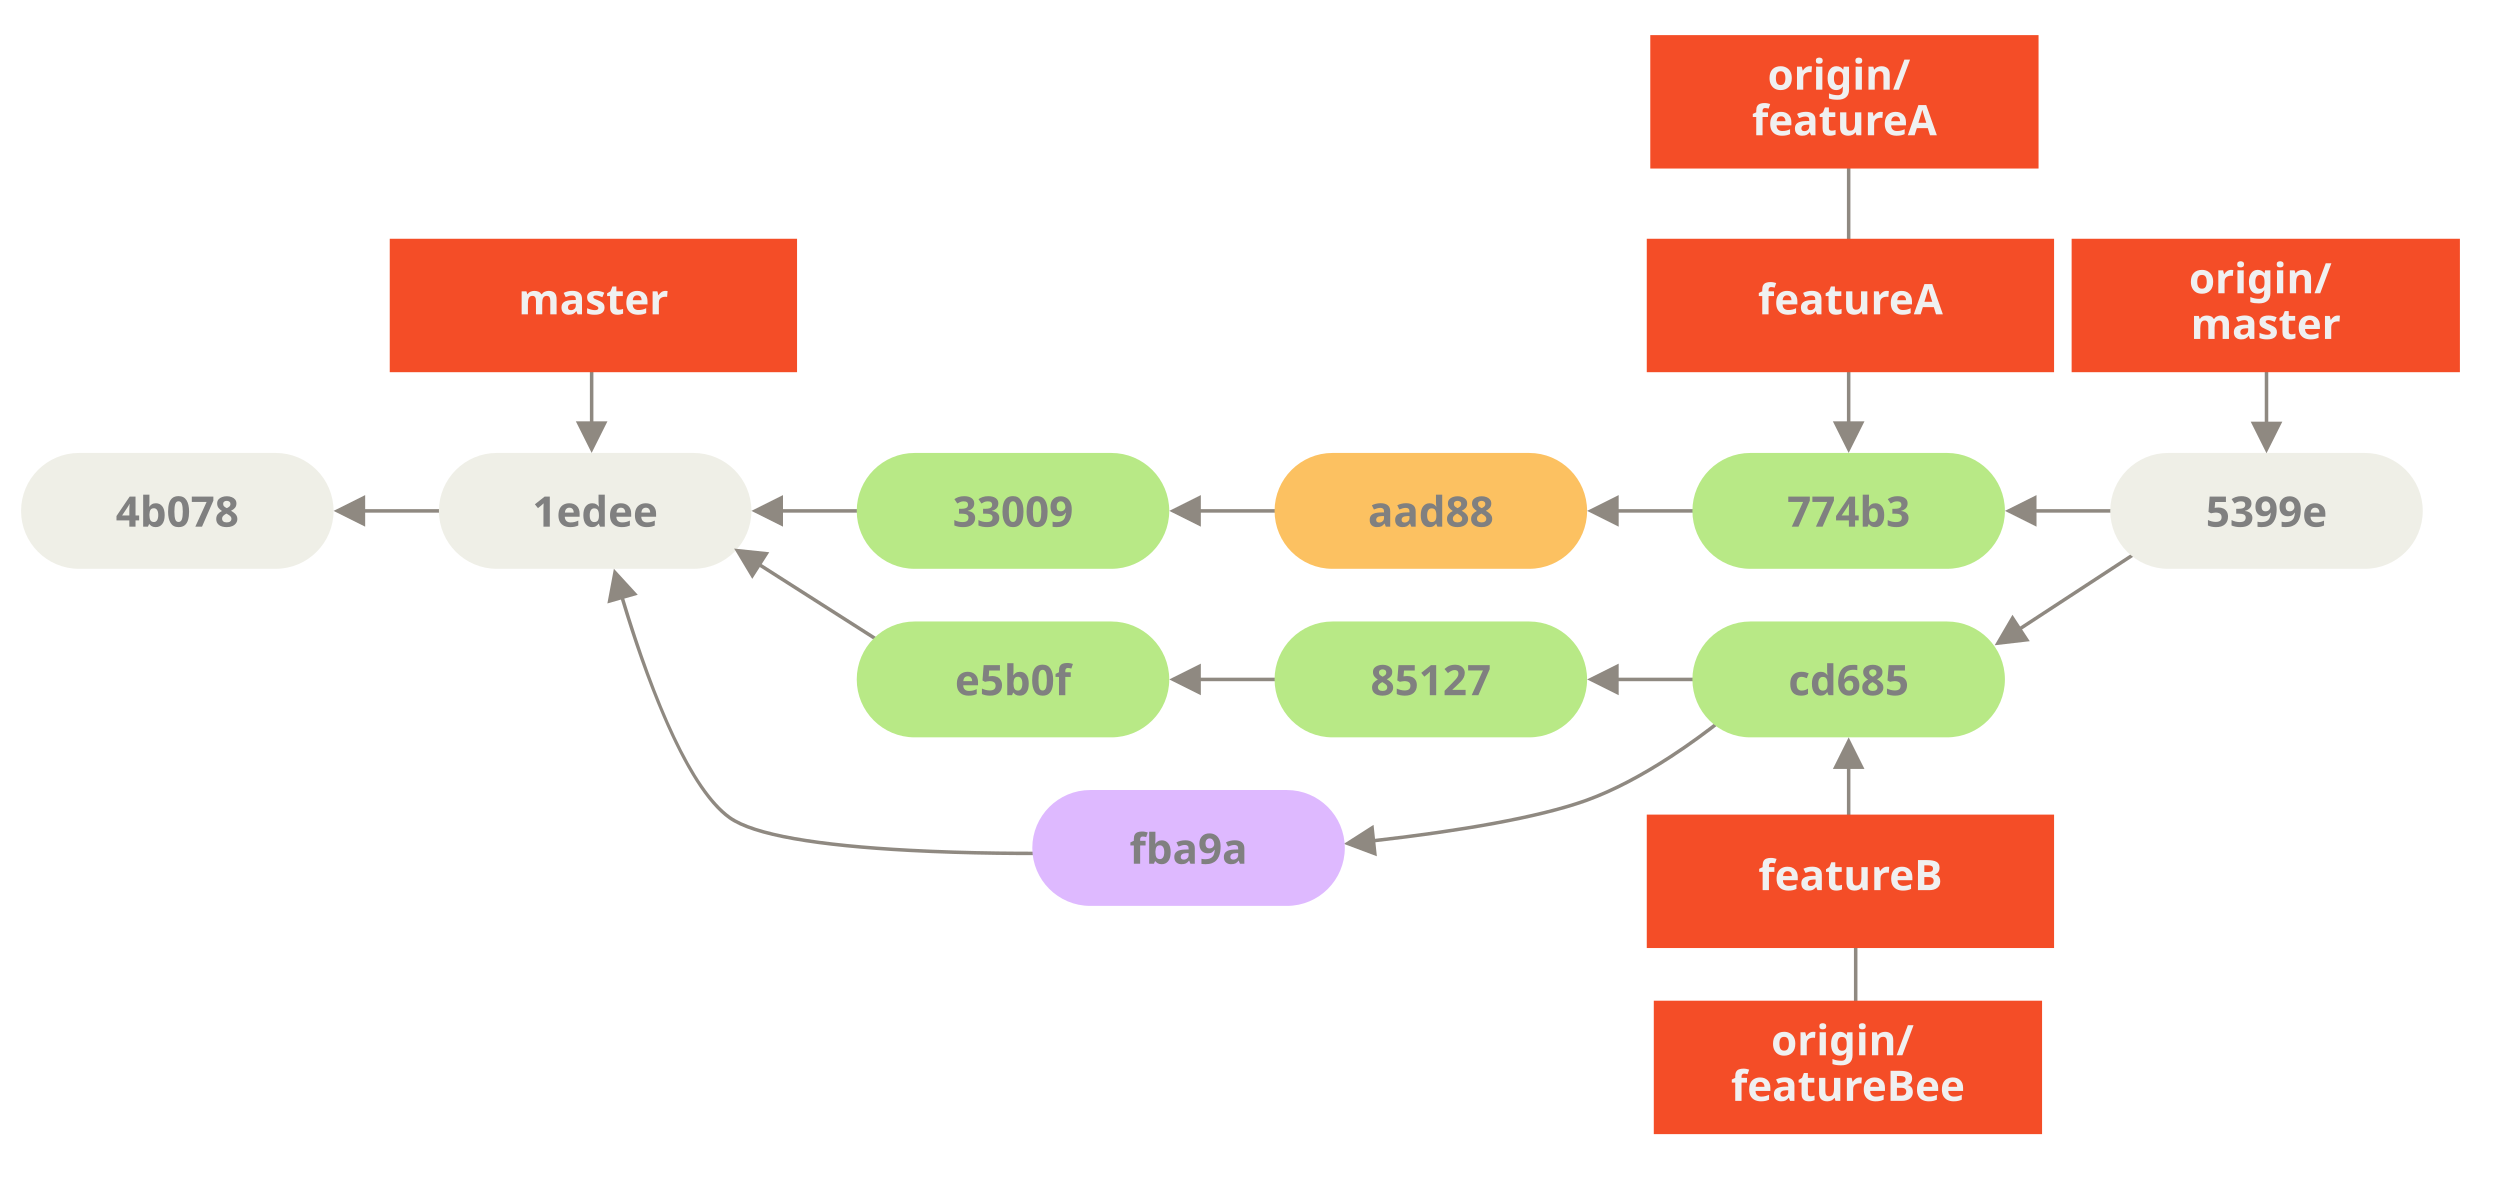
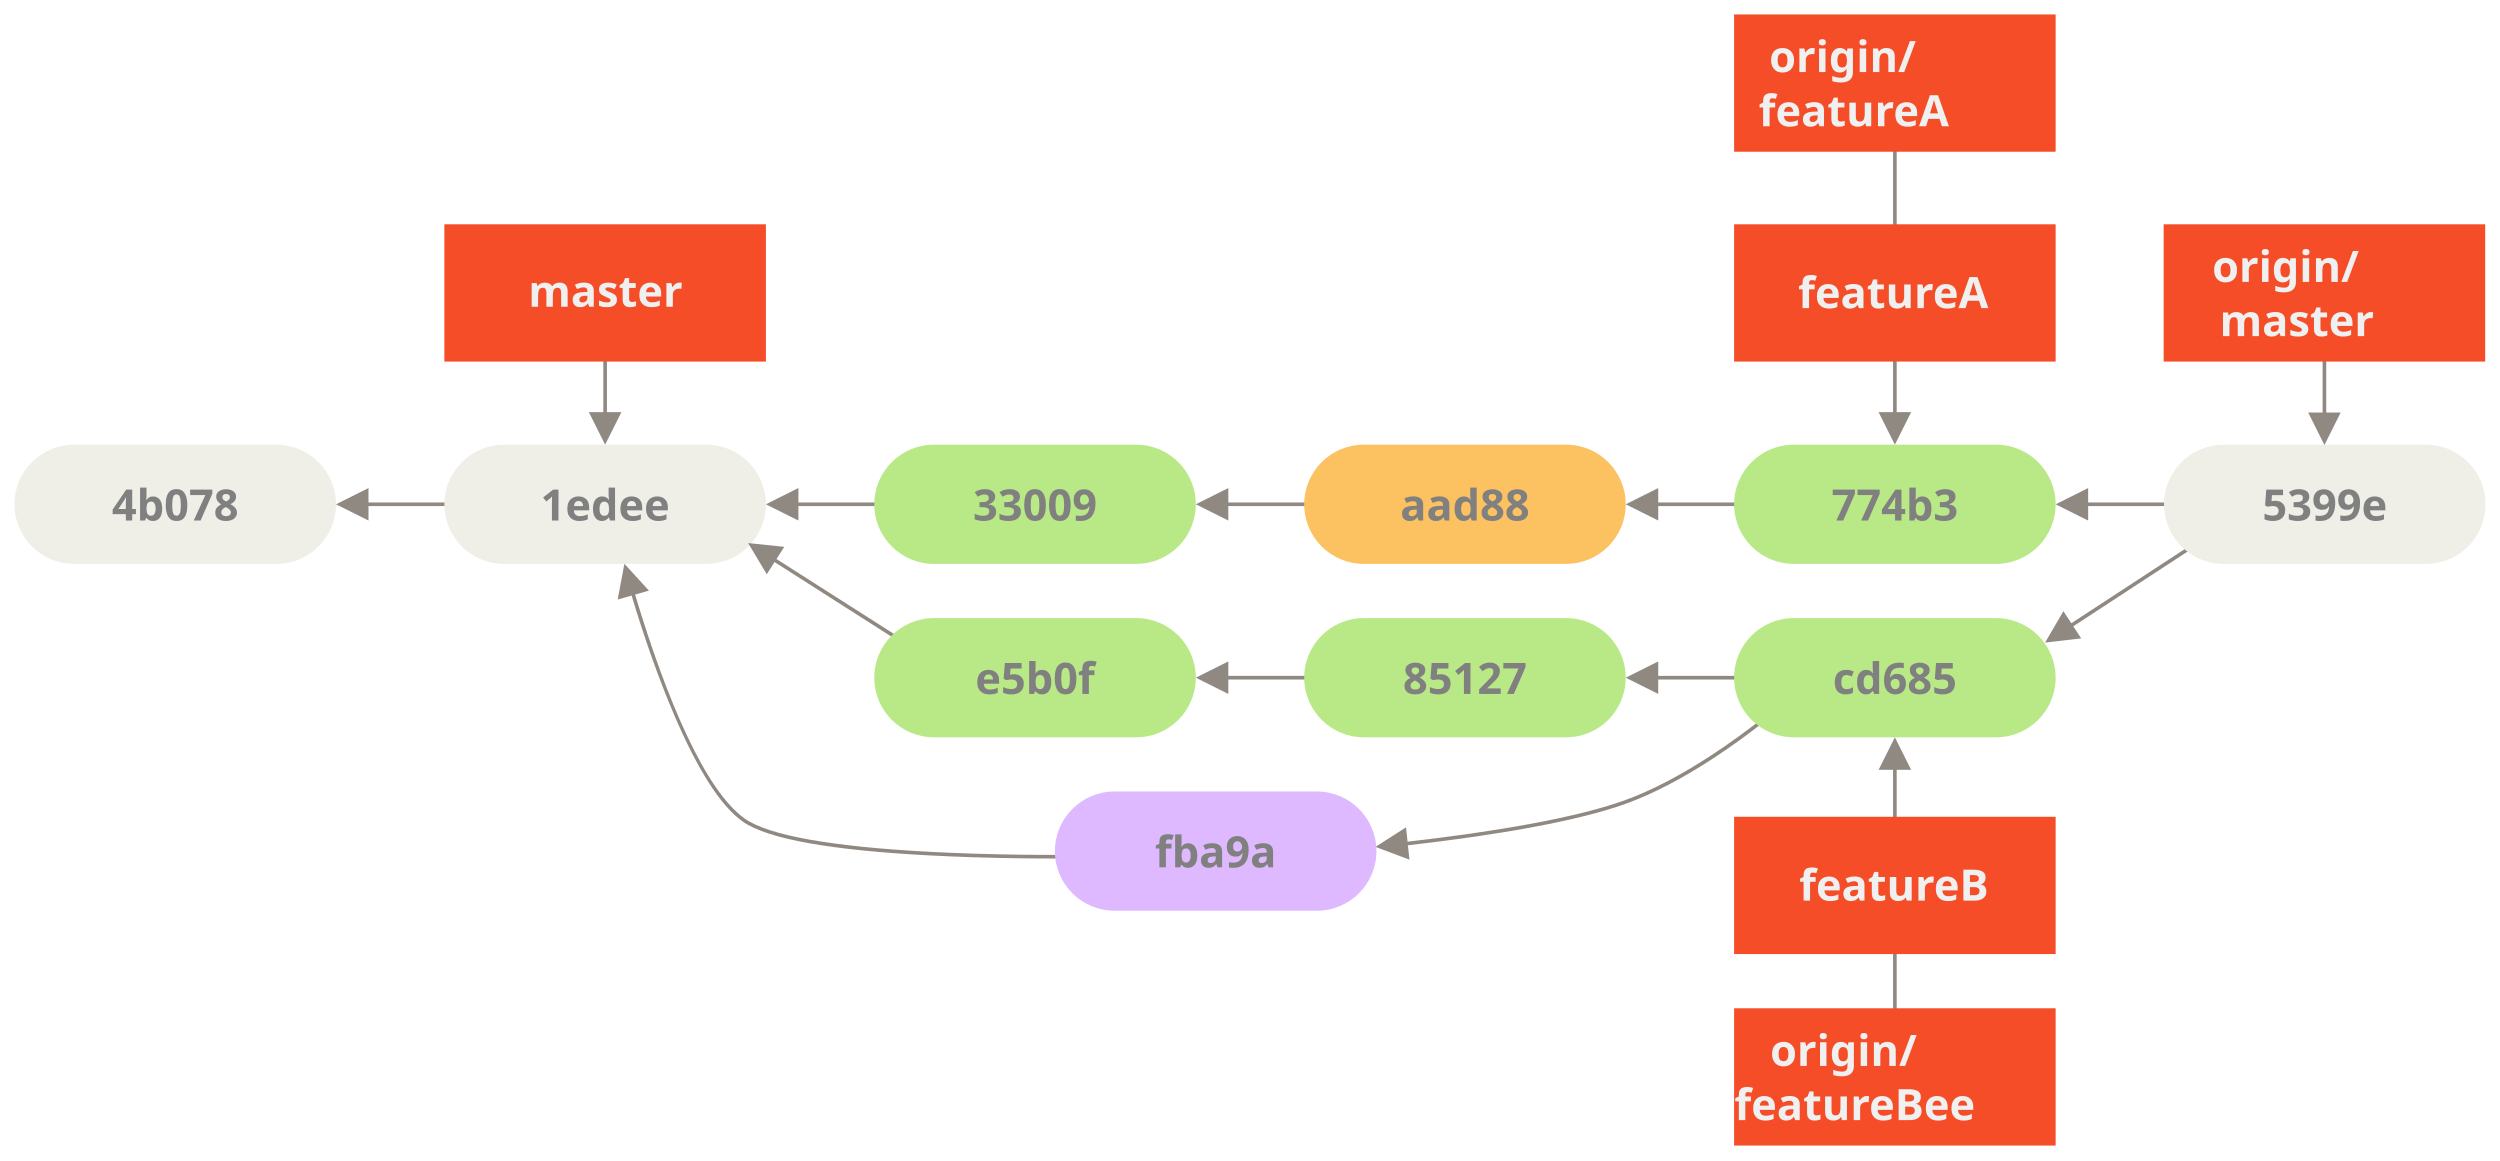
- <svg xmlns="http://www.w3.org/2000/svg" width="712px" height="335px" viewBox="0 0 712 335" version="1.1">
-   <g id="05---Managed-Team-3" stroke="none" stroke-width="1" fill="none" fill-rule="evenodd">
-     <path id="Line-9" d="M575.341,178.43 L620.645,148.808 L621.192,149.645 L575.888,179.267 L578.077,182.615 L568.082,183.774 L573.152,175.082 L575.341,178.43 Z" fill="#8F8981" fill-rule="nonzero" />
-     <path id="Line-6" d="M391.606,238.889 C415.668,236.146 437.915,232.349 451.366,227.56 C451.523,227.504 451.68,227.447 451.837,227.39 C459.337,224.663 467.331,220.423 475.526,215.082 C480.79,211.65 485.82,207.973 490.441,204.295 C492.058,203.009 493.508,201.814 494.77,200.742 C495.211,200.367 495.597,200.034 495.926,199.748 C496.122,199.576 496.255,199.459 496.323,199.399 L496.695,199.065 L497.362,199.81 L496.989,200.144 C496.919,200.207 496.783,200.327 496.583,200.501 C496.252,200.791 495.862,201.126 495.417,201.504 C494.148,202.583 492.689,203.784 491.063,205.078 C486.419,208.774 481.365,212.47 476.072,215.92 C467.818,221.299 459.76,225.573 452.179,228.33 C452.019,228.388 451.86,228.445 451.702,228.502 C438.152,233.326 415.853,237.132 391.711,239.883 L392.13,243.866 L382.708,240.333 L391.188,234.915 L391.606,238.889 Z" fill="#8F8981" fill-rule="nonzero" />
-     <g id="brown" transform="translate(6, 129)">
-       <rect id="Rectangle-1" fill="#EFEFE7" fill-rule="evenodd" x="0" y="0" width="89" height="33" rx="16.5" />
-       <text stroke="none" font-family="Source Code Pro" font-size="12px" font-weight="700" fill="#979797" fill-opacity="1" text-anchor="middle" id="C6">
-         <tspan fill="#808080" x="44.5" y="21" fill-opacity="1">4b078</tspan>
+ <svg xmlns="http://www.w3.org/2000/svg" id="svg9112" version="1.1" viewBox="0 0 692 321.09">
+   <g id="g9473" transform="translate(-2 -5.9139)">
+     <path id="Line-9" d="m575.34 178.43 45.304-29.622.547.837-45.304 29.622 2.189 3.348-9.995 1.159 5.07-8.692z" style="fill:#8f8981" />
+     <path id="Line-6" d="m391.61 238.89c24.062-2.742 46.309-6.539 59.76-11.329.157-.056.313-.112.471-.169 7.5-2.727 15.494-6.967 23.689-12.308 5.265-3.432 10.294-7.109 14.915-10.786 1.617-1.287 3.067-2.482 4.329-3.554.441-.375.827-.708 1.156-.994.196-.171.33-.289.397-.349l.373-.333.667.745-.373.333c-.07.063-.206.183-.406.357-.332.289-.721.625-1.166 1.003-1.27 1.079-2.728 2.28-4.354 3.574-4.644 3.696-9.699 7.392-14.992 10.842-8.253 5.38-16.312 9.654-23.893 12.41-.159.058-.318.115-.477.172-13.55 4.825-35.849 8.63-59.991 11.381l.419 3.983-9.422-3.533 8.479-5.418z" style="fill:#8f8981" />
+     <g id="brown" transform="translate(6,129)" style="fill-rule:evenodd;fill:none">
+       <rect id="Rectangle-1" width="89" height="33" rx="16.5" ry="16.5" style="fill-rule:evenodd;fill:#efefe7" />
+       <text id="C6" font-size="12px" font-weight="700" style="fill:#979797;font-family:'Source Code Pro';font-size:12px;font-weight:700;text-anchor:middle">
+         <tspan id="tspan8951" x="44.5" y="21" style="fill:gray">4b078</tspan>
      </text>
    </g>
-     <path id="Line-4" d="M104,145 L149,145 L149,146 L104,146 L104,150 L95,145.5 L104,141 L104,145 Z" fill="#8F8981" fill-rule="nonzero" />
-     <g id="brown" transform="translate(125, 129)">
-       <rect id="Rectangle-1" fill="#EFEFE7" fill-rule="evenodd" x="0" y="0" width="89" height="33" rx="16.5" />
-       <text stroke="none" font-family="Source Code Pro" font-size="12px" font-weight="700" fill="#979797" fill-opacity="1" text-anchor="middle" id="C6">
-         <tspan fill="#808080" x="44.5" y="21" fill-opacity="1">1edee</tspan>
+     <path id="Line-4" d="m104 145h45v1h-45v4l-9-4.5 9-4.5z" style="fill:#8f8981" />
+     <g id="g8962" transform="translate(125,129)" style="fill-rule:evenodd;fill:none">
+       <rect id="rect8956" width="89" height="33" rx="16.5" ry="16.5" style="fill-rule:evenodd;fill:#efefe7" />
+       <text id="text8960" font-size="12px" font-weight="700" style="fill:#979797;font-family:'Source Code Pro';font-size:12px;font-weight:700;text-anchor:middle">
+         <tspan id="tspan8958" x="44.5" y="21" style="fill:gray">1edee</tspan>
      </text>
    </g>
-     <g id="Line-+-brown-2" transform="translate(214, 129)">
-       <path id="Line" d="M9,16 L54,16 L54,17 L9,17 L9,21 L0,16.5 L9,12 L9,16 Z" fill="#8F8981" fill-rule="nonzero" />
-       <g id="jessica" transform="translate(30, 0)">
-         <rect id="Rectangle-1" fill="#B8E986" fill-rule="evenodd" x="0" y="0" width="89" height="33" rx="16.5" />
-         <text stroke="none" font-family="Source Code Pro" font-size="12px" font-weight="700" fill="#979797" fill-opacity="1" text-anchor="middle" id="C3'">
-           <tspan fill="#808080" x="44.5" y="21" fill-opacity="1">33009</tspan>
+     <g id="Line-+-brown-2" transform="translate(214,129)" style="fill-rule:evenodd;fill:none">
+       <path id="Line" d="m9 16h45v1h-45v4l-9-4.5 9-4.5z" style="fill-rule:nonzero;fill:#8f8981" />
+       <g id="jessica" transform="translate(30)">
+         <rect id="rect8965" width="89" height="33" rx="16.5" ry="16.5" style="fill-rule:evenodd;fill:#b8e986" />
+         <text id="C3'" font-size="12px" font-weight="700" style="fill:#979797;font-family:'Source Code Pro';font-size:12px;font-weight:700;text-anchor:middle">
+           <tspan id="tspan8967" x="44.5" y="21" style="fill:gray">33009</tspan>
        </text>
      </g>
    </g>
-     <g id="Line-+-brown-3" transform="translate(333, 129)">
-       <path id="Line" d="M9,16 L54,16 L54,17 L9,17 L9,21 L0,16.5 L9,12 L9,16 Z" fill="#8F8981" fill-rule="nonzero" />
-       <g id="john" transform="translate(30, 0)">
-         <rect id="Rectangle-1" fill="#FCC161" fill-rule="evenodd" x="0" y="0" width="89" height="33" rx="16.5" />
-         <text stroke="none" font-family="Source Code Pro" font-size="12px" font-weight="700" fill="#979797" fill-opacity="1" text-anchor="middle" id="C3'">
-           <tspan fill="#808080" x="44.5" y="21" fill-opacity="1">aad88</tspan>
+     <g id="Line-+-brown-3" transform="translate(333,129)" style="fill-rule:evenodd;fill:none">
+       <path id="path8972" d="m9 16h45v1h-45v4l-9-4.5 9-4.5z" style="fill-rule:nonzero;fill:#8f8981" />
+       <g id="john" transform="translate(30)">
+         <rect id="rect8974" width="89" height="33" rx="16.5" ry="16.5" style="fill-rule:evenodd;fill:#fcc161" />
+         <text id="text8978" font-size="12px" font-weight="700" style="fill:#979797;font-family:'Source Code Pro';font-size:12px;font-weight:700;text-anchor:middle">
+           <tspan id="tspan8976" x="44.5" y="21" style="fill:gray">aad88</tspan>
        </text>
      </g>
    </g>
-     <g id="Line-+-brown-4" transform="translate(452, 129)">
-       <path id="Line" d="M9,16 L54,16 L54,17 L9,17 L9,21 L0,16.5 L9,12 L9,16 Z" fill="#8F8981" fill-rule="nonzero" />
-       <g id="jessica" transform="translate(30, 0)">
-         <rect id="Rectangle-1" fill="#B8E986" fill-rule="evenodd" x="0" y="0" width="89" height="33" rx="16.5" />
-         <text stroke="none" font-family="Source Code Pro" font-size="12px" font-weight="700" fill="#979797" fill-opacity="1" text-anchor="middle" id="C3'">
-           <tspan fill="#808080" x="44.5" y="21" fill-opacity="1">774b3</tspan>
+     <g id="Line-+-brown-4" transform="translate(452,129)" style="fill-rule:evenodd;fill:none">
+       <path id="path8982" d="m9 16h45v1h-45v4l-9-4.5 9-4.5z" style="fill-rule:nonzero;fill:#8f8981" />
+       <g id="g8990" transform="translate(30)">
+         <rect id="rect8984" width="89" height="33" rx="16.5" ry="16.5" style="fill-rule:evenodd;fill:#b8e986" />
+         <text id="text8988" font-size="12px" font-weight="700" style="fill:#979797;font-family:'Source Code Pro';font-size:12px;font-weight:700;text-anchor:middle">
+           <tspan id="tspan8986" x="44.5" y="21" style="fill:gray">774b3</tspan>
        </text>
      </g>
    </g>
-     <path id="Line" d="M580,145 L625,145 L625,146 L580,146 L580,150 L571,145.5 L580,141 L580,145 Z" fill="#8F8981" fill-rule="nonzero" />
-     <g id="brown" transform="translate(601, 129)">
-       <rect id="Rectangle-1" fill="#EFEFE7" fill-rule="evenodd" x="0" y="0" width="89" height="33" rx="16.5" />
-       <text stroke="none" font-family="Source Code Pro" font-size="12px" font-weight="700" fill="#979797" fill-opacity="1" text-anchor="middle" id="C6">
-         <tspan fill="#808080" x="44.5" y="21" fill-opacity="1">5399e</tspan>
+     <path id="path8993" d="m580 145h45v1h-45v4l-9-4.5 9-4.5z" style="fill:#8f8981" />
+     <g id="g9001" transform="translate(601,129)" style="fill-rule:evenodd;fill:none">
+       <rect id="rect8995" width="89" height="33" rx="16.5" ry="16.5" style="fill-rule:evenodd;fill:#efefe7" />
+       <text id="text8999" font-size="12px" font-weight="700" style="fill:#979797;font-family:'Source Code Pro';font-size:12px;font-weight:700;text-anchor:middle">
+         <tspan id="tspan8997" x="44.5" y="21" style="fill:gray">5399e</tspan>
      </text>
    </g>
-     <g id="Line-5-+-brown-5" transform="translate(333, 177)">
-       <path id="Line-5" d="M9,16 L54,16 L54,17 L9,17 L9,21 L0,16.5 L9,12 L9,16 Z" fill="#8F8981" fill-rule="nonzero" />
-       <g id="jessica" transform="translate(30, 0)">
-         <rect id="Rectangle-1" fill="#B8E986" fill-rule="evenodd" x="0" y="0" width="89" height="33" rx="16.5" />
-         <text stroke="none" font-family="Source Code Pro" font-size="12px" font-weight="700" fill="#979797" fill-opacity="1" text-anchor="middle" id="C3'">
-           <tspan fill="#808080" x="44.5" y="21" fill-opacity="1">85127</tspan>
+     <g id="Line-5-+-brown-5" transform="translate(333,177)" style="fill-rule:evenodd;fill:none">
+       <path id="Line-5" d="m9 16h45v1h-45v4l-9-4.5 9-4.5z" style="fill-rule:nonzero;fill:#8f8981" />
+       <g id="g9010" transform="translate(30)">
+         <rect id="rect9004" width="89" height="33" rx="16.5" ry="16.5" style="fill-rule:evenodd;fill:#b8e986" />
+         <text id="text9008" font-size="12px" font-weight="700" style="fill:#979797;font-family:'Source Code Pro';font-size:12px;font-weight:700;text-anchor:middle">
+           <tspan id="tspan9006" x="44.5" y="21" style="fill:gray">85127</tspan>
        </text>
      </g>
    </g>
-     <path id="Line-7" d="M461,193 L506,193 L506,194 L461,194 L461,198 L452,193.5 L461,189 L461,193 Z" fill="#8F8981" fill-rule="nonzero" />
-     <g id="jessica" transform="translate(482, 177)">
-       <rect id="Rectangle-1" fill="#B8E986" fill-rule="evenodd" x="0" y="0" width="89" height="33" rx="16.5" />
-       <text stroke="none" font-family="Source Code Pro" font-size="12px" font-weight="700" fill="#979797" fill-opacity="1" text-anchor="middle" id="C3'">
-         <tspan fill="#808080" x="44.5" y="21" fill-opacity="1">cd685</tspan>
+     <path id="Line-7" d="m461 193h45v1h-45v4l-9-4.5 9-4.5z" style="fill:#8f8981" />
+     <g id="g9020" transform="translate(482,177)" style="fill-rule:evenodd;fill:none">
+       <rect id="rect9014" width="89" height="33" rx="16.5" ry="16.5" style="fill-rule:evenodd;fill:#b8e986" />
+       <text id="text9018" font-size="12px" font-weight="700" style="fill:#979797;font-family:'Source Code Pro';font-size:12px;font-weight:700;text-anchor:middle">
+         <tspan id="tspan9016" x="44.5" y="21" style="fill:gray">cd685</tspan>
      </text>
    </g>
-     <path id="Line-8" d="M177.794,170.489 C186.695,200.132 197.332,224.755 208.081,232.45 C214.899,237.33 233.122,240.302 259.122,241.682 C275.452,242.549 292.754,242.7 308.297,242.439 C309.714,242.415 310.975,242.389 312.063,242.364 C312.444,242.355 312.776,242.346 313.057,242.339 C313.226,242.335 313.34,242.331 313.398,242.33 L313.898,242.315 L313.927,243.315 L313.427,243.329 C313.368,243.331 313.253,243.334 313.084,243.339 C312.801,243.346 312.468,243.354 312.087,243.363 C310.996,243.389 309.733,243.415 308.314,243.439 C292.75,243.7 275.426,243.549 259.069,242.681 C232.847,241.289 214.541,238.304 207.499,233.263 C201.274,228.807 194.979,218.602 188.743,204.111 C184.287,193.756 180.257,182.163 176.832,170.763 L172.98,171.864 L174.835,161.974 L181.634,169.392 L177.794,170.489 Z" fill="#8F8981" fill-rule="nonzero" />
-     <g id="josie" transform="translate(294, 225)">
-       <rect id="Rectangle-1" fill="#DEB9FF" fill-rule="evenodd" x="0" y="0" width="89" height="33" rx="16.5" />
-       <text stroke="none" font-family="Source Code Pro" font-size="12px" font-weight="700" fill="#979797" fill-opacity="1" text-anchor="middle" id="C3'">
-         <tspan fill="#808080" x="44.5" y="21" fill-opacity="1">fba9a</tspan>
+     <path id="Line-8" d="m177.79 170.49c8.9 29.644 19.538 54.267 30.287 61.961 6.818 4.88 25.041 7.852 51.04 9.233 16.331.867 33.633 1.018 49.176.756 1.417-.024 2.677-.049 3.766-.075.381-.009.713-.017.994-.025.169-.004.283-.008.341-.009l.5-.015.029 1-.5.015c-.059.002-.174.005-.343.009-.282.007-.615.016-.997.025-1.091.026-2.353.051-3.772.075-15.564.262-32.888.111-49.246-.757-26.222-1.392-44.528-4.378-51.57-9.418-6.225-4.456-12.52-14.661-18.756-29.152-4.456-10.355-8.486-21.947-11.91-33.347l-3.853 1.1 1.855-9.89 6.799 7.418z" style="fill:#8f8981" />
+     <g id="josie" transform="translate(294,225)" style="fill-rule:evenodd;fill:none">
+       <rect id="rect9023" width="89" height="33" rx="16.5" ry="16.5" style="fill-rule:evenodd;fill:#deb9ff" />
+       <text id="text9027" font-size="12px" font-weight="700" style="fill:#979797;font-family:'Source Code Pro';font-size:12px;font-weight:700;text-anchor:middle">
+         <tspan id="tspan9025" x="44.5" y="21" style="fill:gray">fba9a</tspan>
      </text>
    </g>
-     <path id="Line-3" d="M216.935,160.65 L268.19,193.347 L267.653,194.19 L216.397,161.493 L214.246,164.865 L209.078,156.231 L219.086,157.278 L216.935,160.65 Z" fill="#8F8981" fill-rule="nonzero" />
-     <g id="jessica" transform="translate(244, 177)">
-       <rect id="Rectangle-1" fill="#B8E986" fill-rule="evenodd" x="0" y="0" width="89" height="33" rx="16.5" />
-       <text stroke="none" font-family="Source Code Pro" font-size="12px" font-weight="700" fill="#979797" fill-opacity="1" text-anchor="middle" id="C3'">
-         <tspan fill="#808080" x="44.5" y="21" fill-opacity="1">e5b0f</tspan>
+     <path id="Line-3" d="m216.93 160.65 51.256 32.697-.538.843-51.256-32.697-2.151 3.372-5.167-8.634 10.008 1.047z" style="fill:#8f8981" />
+     <g id="g9037" transform="translate(244,177)" style="fill-rule:evenodd;fill:none">
+       <rect id="rect9031" width="89" height="33" rx="16.5" ry="16.5" style="fill-rule:evenodd;fill:#b8e986" />
+       <text id="text9035" font-size="12px" font-weight="700" style="fill:#979797;font-family:'Source Code Pro';font-size:12px;font-weight:700;text-anchor:middle">
+         <tspan id="tspan9033" x="44.5" y="21" style="fill:gray">e5b0f</tspan>
      </text>
    </g>
-     <g id="Line-2-+-ref-4-+-ref-(2-line)-2" transform="translate(471, 254)">
-       <g id="Line-2-+-ref-4" transform="translate(57.5, 25) scale(1, -1) translate(-57.5, -25) translate(56, 0)" fill="#8F8981" fill-rule="nonzero">
-         <path id="Line-2" d="M1,41.019 L1,-0.019 L2,-0.019 L2,41.019 L6,41.019 L1.5,50.019 L-3,41.019 L1,41.019 Z" />
+     <g id="g9378">
+       <g id="Line-2-+-ref-4" transform="matrix(1,0,0,-1,525,304)" style="fill:#8f8981">
+         <path id="Line-2" d="m1 41.019v-41.038h1v41.038h4l-4.5 9-4.5-9z" />
      </g>
-       <g id="ref-(2-line)" transform="translate(0, 31)">
-         <rect id="Rectangle-2" fill="#F44D27" fill-rule="evenodd" x="0" y="0" width="110.58" height="38" />
-         <text stroke="none" font-family="Source Code Pro" font-size="12px" font-weight="700" fill="#979797" fill-opacity="1" text-anchor="middle" id="master">
-           <tspan fill="#f0f0f0" x="55.29" y="15.531" fill-opacity="1">origin/</tspan>
-           <tspan fill="#f0f0f0" x="55.29" y="28.531" fill-opacity="1">featureBee</tspan>
+       <path id="path9049" transform="translate(469,210)" d="m58 9v23h-1v-23h-4l4.5-9 4.5 9z" style="fill:#8f8981" />
+       <g id="g9369">
+         <rect id="rect9051" transform="matrix(.76724 0 0 1 482 232)" width="116" height="38" style="fill-rule:evenodd;fill:#f44d27" />
+         <text id="text9055" transform="translate(468.23 233.69)" font-size="12px" font-weight="700" style="fill-rule:evenodd;fill:#979797;font-family:'Source Code Pro';font-size:12px;font-weight:700;text-anchor:middle">
+           <tspan id="tspan9053" x="58" y="21.515" style="fill:#f0f0f0">featureB</tspan>
        </text>
      </g>
    </g>
-     <g id="Line-2-+-ref" transform="translate(469, 210)">
-       <path id="Line-2" d="M58,9 L58,32 L57,32 L57,9 L53,9 L57.5,0 L62,9 L58,9 Z" fill="#8F8981" fill-rule="nonzero" />
-       <g id="ref" transform="translate(0, 22)">
-         <rect id="Rectangle-2" fill="#F44D27" x="0" y="0" width="116" height="38" />
-         <text stroke="none" font-family="Source Code Pro" font-size="12px" font-weight="700" fill="#979797" fill-opacity="1" text-anchor="middle" id="master">
-           <tspan fill="#f0f0f0" x="58" y="21.515" fill-opacity="1">featureB</tspan>
+     <g id="g9263">
+       <path id="path9059" transform="translate(112,68)" d="m57 52v-43h1v43h4l-4.5 9-4.5-9z" style="fill:#8f8981" />
+       <g id="g9256">
+         <rect id="rect9061" transform="matrix(.76724 0 0 1 125 68)" width="116" height="38" style="fill-rule:evenodd;fill:#f44d27" />
+         <text id="text9065" transform="translate(111.6 69.301)" font-size="12px" font-weight="700" style="fill-rule:evenodd;fill:#979797;font-family:'Source Code Pro';font-size:12px;font-weight:700;text-anchor:middle">
+           <tspan id="tspan9063" x="58" y="21.515" style="fill:#f0f0f0">master</tspan>
        </text>
      </g>
    </g>
-     <g id="Line-2-+-ref-2" transform="translate(111, 68)">
-       <path id="Line-2" d="M57,52 L57,9 L58,9 L58,52 L62,52 L57.5,61 L53,52 L57,52 Z" fill="#8F8981" fill-rule="nonzero" />
-       <g id="ref">
-         <rect id="Rectangle-2" fill="#F44D27" x="0" y="0" width="116" height="38" />
-         <text stroke="none" font-family="Source Code Pro" font-size="12px" font-weight="700" fill="#979797" fill-opacity="1" text-anchor="middle" id="master">
-           <tspan fill="#f0f0f0" x="58" y="21.515" fill-opacity="1">master</tspan>
-         </text>
+     <g id="g9288">
+       <g id="g9072" transform="translate(525,29)" style="fill:#8f8981">
+         <path id="path9070" d="m1 43v-43h1v43h4l-4.5 9-4.5-9z" />
      </g>
+       <path id="path9100" transform="translate(469,68)" d="m57 52v-43h1v43h4l-4.5 9-4.5-9z" style="fill:#8f8981" />
+       <rect id="rect9102" transform="matrix(.76724 0 0 1 482 68)" width="116" height="38" style="fill-rule:evenodd;fill:#f44d27" />
    </g>
-     <g id="Line-2-+-ref-4-+-ref-(2-line)" transform="translate(470, 10)">
-       <g id="Line-2-+-ref-4" transform="translate(55, 19)" fill="#8F8981" fill-rule="nonzero">
-         <path id="Line-2" d="M1,43 L1,-2.22044605e-16 L2,-2.22044605e-16 L2,43 L6,43 L1.5,52 L-3,43 L1,43 Z" />
+     <text id="text9106" transform="translate(468.06 69.691)" font-size="12px" font-weight="700" style="fill-rule:evenodd;fill:#979797;font-family:'Source Code Pro';font-size:12px;font-weight:700;text-anchor:middle">
+       <tspan id="tspan9104" x="58" y="21.515" style="fill:#f0f0f0">featureA</tspan>
+     </text>
+     <g id="g8518-4" transform="translate(2.1 6.0061)">
+       <rect id="Rectangle-2-5" transform="matrix(.80485 0 0 1 479.9 279)" width="110.58" height="38" style="fill-rule:evenodd;fill:#f44d27" />
+       <text id="text8479-0-0" transform="translate(-66.69 287.3)" x="590.913" y="7.658" style="fill:#f0f0f0;font-family:'Source Code Pro';font-feature-settings:normal;font-size:12px;font-variant-caps:normal;font-variant-ligatures:normal;font-variant-numeric:normal;font-weight:bold;letter-spacing:0px;line-height:15px;text-align:center;text-anchor:middle;word-spacing:0px" xml:space="preserve">
+         <tspan id="tspan8477-2-8" x="590.913" y="7.658">origin/</tspan>
+         <tspan id="tspan8481-8-7" x="590.913" y="22.658">featureBee</tspan>
+       </text>
+     </g>
+     <g id="g9319">
+       <rect id="rect40981-0" transform="matrix(.80485 0 0 1 482 9.9139)" width="110.58" height="38" style="fill-rule:evenodd;fill:#f44d27" />
+       <text id="text8479-1" transform="translate(-64.854 18.214)" x="590.913" y="7.658" style="fill:#f0f0f0;font-family:'Source Code Pro';font-feature-settings:normal;font-size:12px;font-variant-caps:normal;font-variant-ligatures:normal;font-variant-numeric:normal;font-weight:bold;letter-spacing:0px;line-height:15px;text-align:center;text-anchor:middle;word-spacing:0px" xml:space="preserve">
+         <tspan id="tspan8477-6" x="590.913" y="7.658">origin/</tspan>
+         <tspan id="tspan8481-0" x="590.913" y="22.658">featureA</tspan>
+       </text>
+     </g>
+     <g id="g9347">
+       <g id="g9087" transform="translate(644.9 87)" style="fill:#8f8981">
+         <path id="path9085" d="m0 33.096v-33.192h1v33.192h4l-4.5 9-4.5-9z" />
      </g>
-       <g id="ref-(2-line)">
-         <rect id="Rectangle-2" fill="#F44D27" fill-rule="evenodd" x="0" y="0" width="110.58" height="38" />
-         <text stroke="none" font-family="Source Code Pro" font-size="12px" font-weight="700" fill="#979797" fill-opacity="1" text-anchor="middle" id="master">
-           <tspan fill="#f0f0f0" x="55.29" y="15.531" fill-opacity="1">origin/</tspan>
-           <tspan fill="#f0f0f0" x="55.29" y="28.531" fill-opacity="1">featureA</tspan>
-         </text>
-       </g>
+       <rect id="rect9089" transform="matrix(.80485 0 0 1 600.9 68)" width="110.58" height="38" style="fill-rule:evenodd;fill:#f44d27" />
    </g>
-     <g id="Line-2-+-ref-4-+-ref-(2-line)-3" transform="translate(590, 68)">
-       <g id="Line-2-+-ref-4" transform="translate(55, 19)" fill="#8F8981" fill-rule="nonzero">
-         <path id="Line-2" d="M0,33.096 L0,-0.096 L1,-0.096 L1,33.096 L5,33.096 L0.5,42.096 L-4,33.096 L0,33.096 Z" />
-       </g>
-       <g id="ref-(2-line)">
-         <rect id="Rectangle-2" fill="#F44D27" fill-rule="evenodd" x="0" y="0" width="110.58" height="38" />
-         <text stroke="none" font-family="Source Code Pro" font-size="12px" font-weight="700" fill="#979797" fill-opacity="1" text-anchor="middle" id="master">
-           <tspan fill="#f0f0f0" x="55.29" y="15.531" fill-opacity="1">origin/</tspan>
-           <tspan fill="#f0f0f0" x="55.29" y="28.531" fill-opacity="1">master</tspan>
-         </text>
-       </g>
-     </g>
-     <g id="Line-2-+-ref-3" transform="translate(469, 68)">
-       <path id="Line-2" d="M57,52 L57,9 L58,9 L58,52 L62,52 L57.5,61 L53,52 L57,52 Z" fill="#8F8981" fill-rule="nonzero" />
-       <g id="ref">
-         <rect id="Rectangle-2" fill="#F44D27" x="0" y="0" width="116" height="38" />
-         <text stroke="none" font-family="Source Code Pro" font-size="12px" font-weight="700" fill="#979797" fill-opacity="1" text-anchor="middle" id="master">
-           <tspan fill="#f0f0f0" x="58" y="21.515" fill-opacity="1">featureA</tspan>
-         </text>
-       </g>
-     </g>
+     <text id="text8479-1-0" transform="translate(54.645 76.3)" x="590.913" y="7.658" style="fill:#f0f0f0;font-family:'Source Code Pro';font-feature-settings:normal;font-size:12px;font-variant-caps:normal;font-variant-ligatures:normal;font-variant-numeric:normal;font-weight:bold;letter-spacing:0px;line-height:15px;text-align:center;text-anchor:middle;word-spacing:0px" xml:space="preserve">
+       <tspan id="tspan8477-6-8" x="590.913" y="7.658">origin/</tspan>
+       <tspan id="tspan8481-0-7" x="590.913" y="22.658">master</tspan>
+     </text>
  </g>
</svg>
